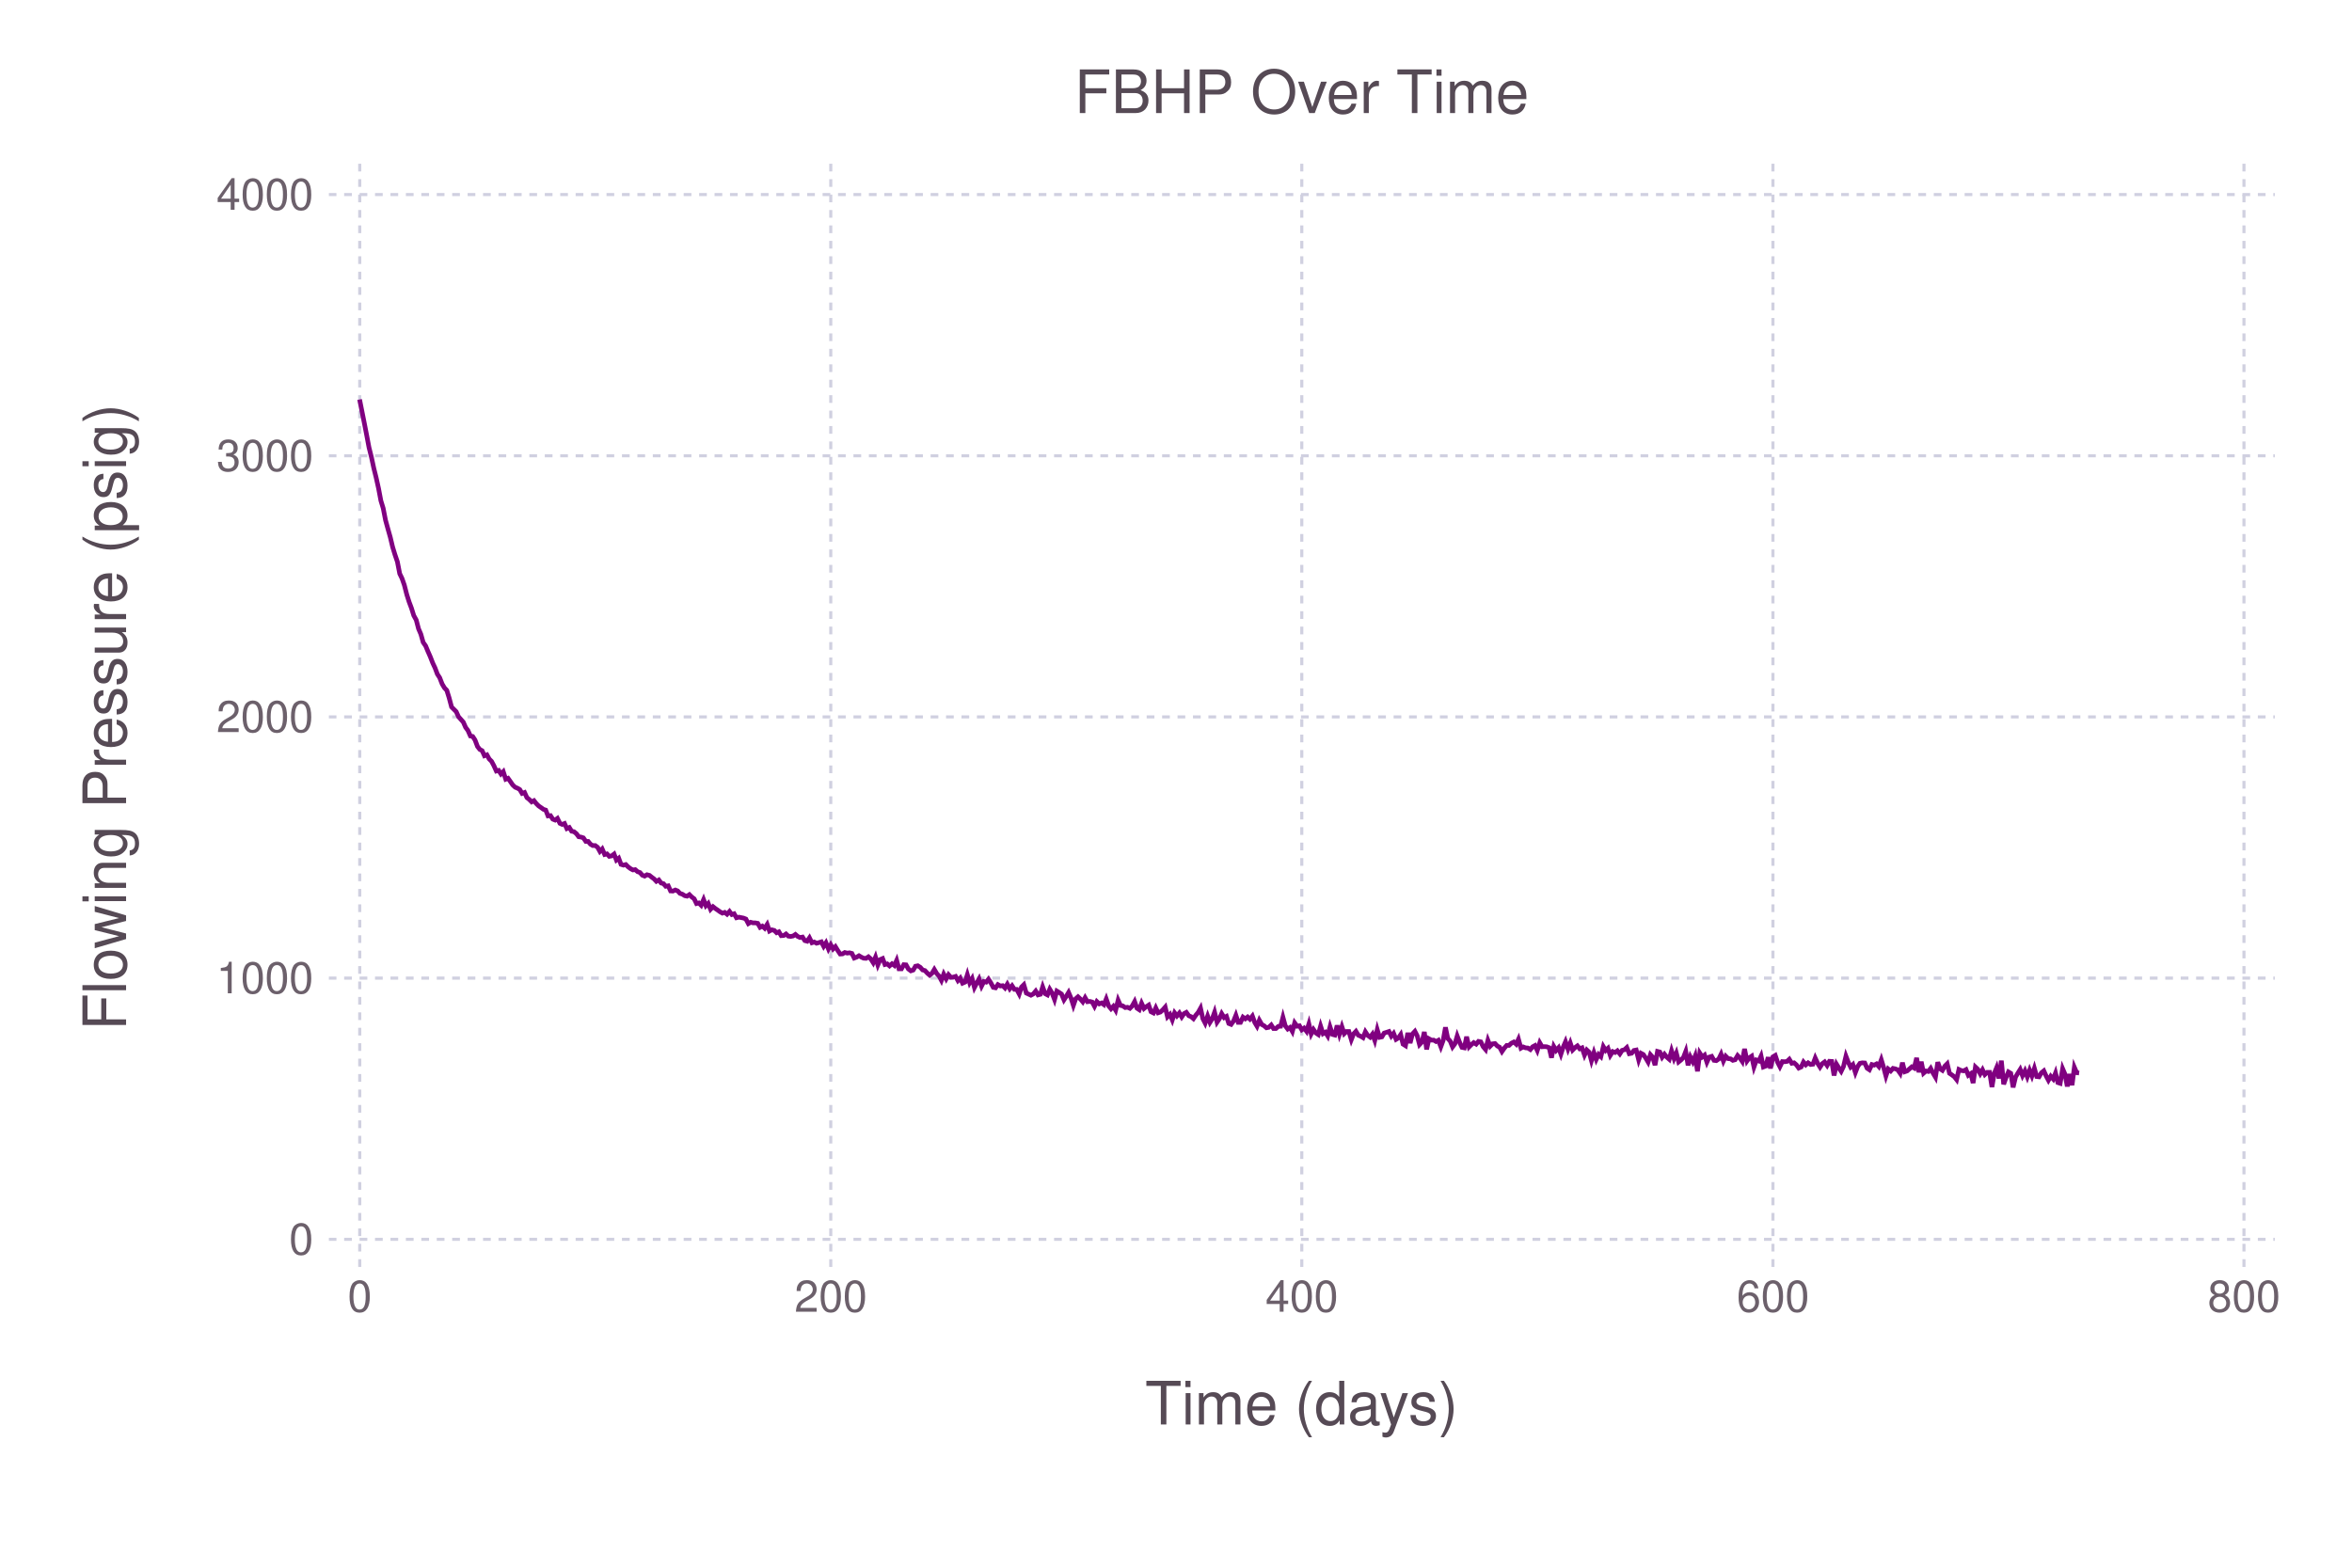
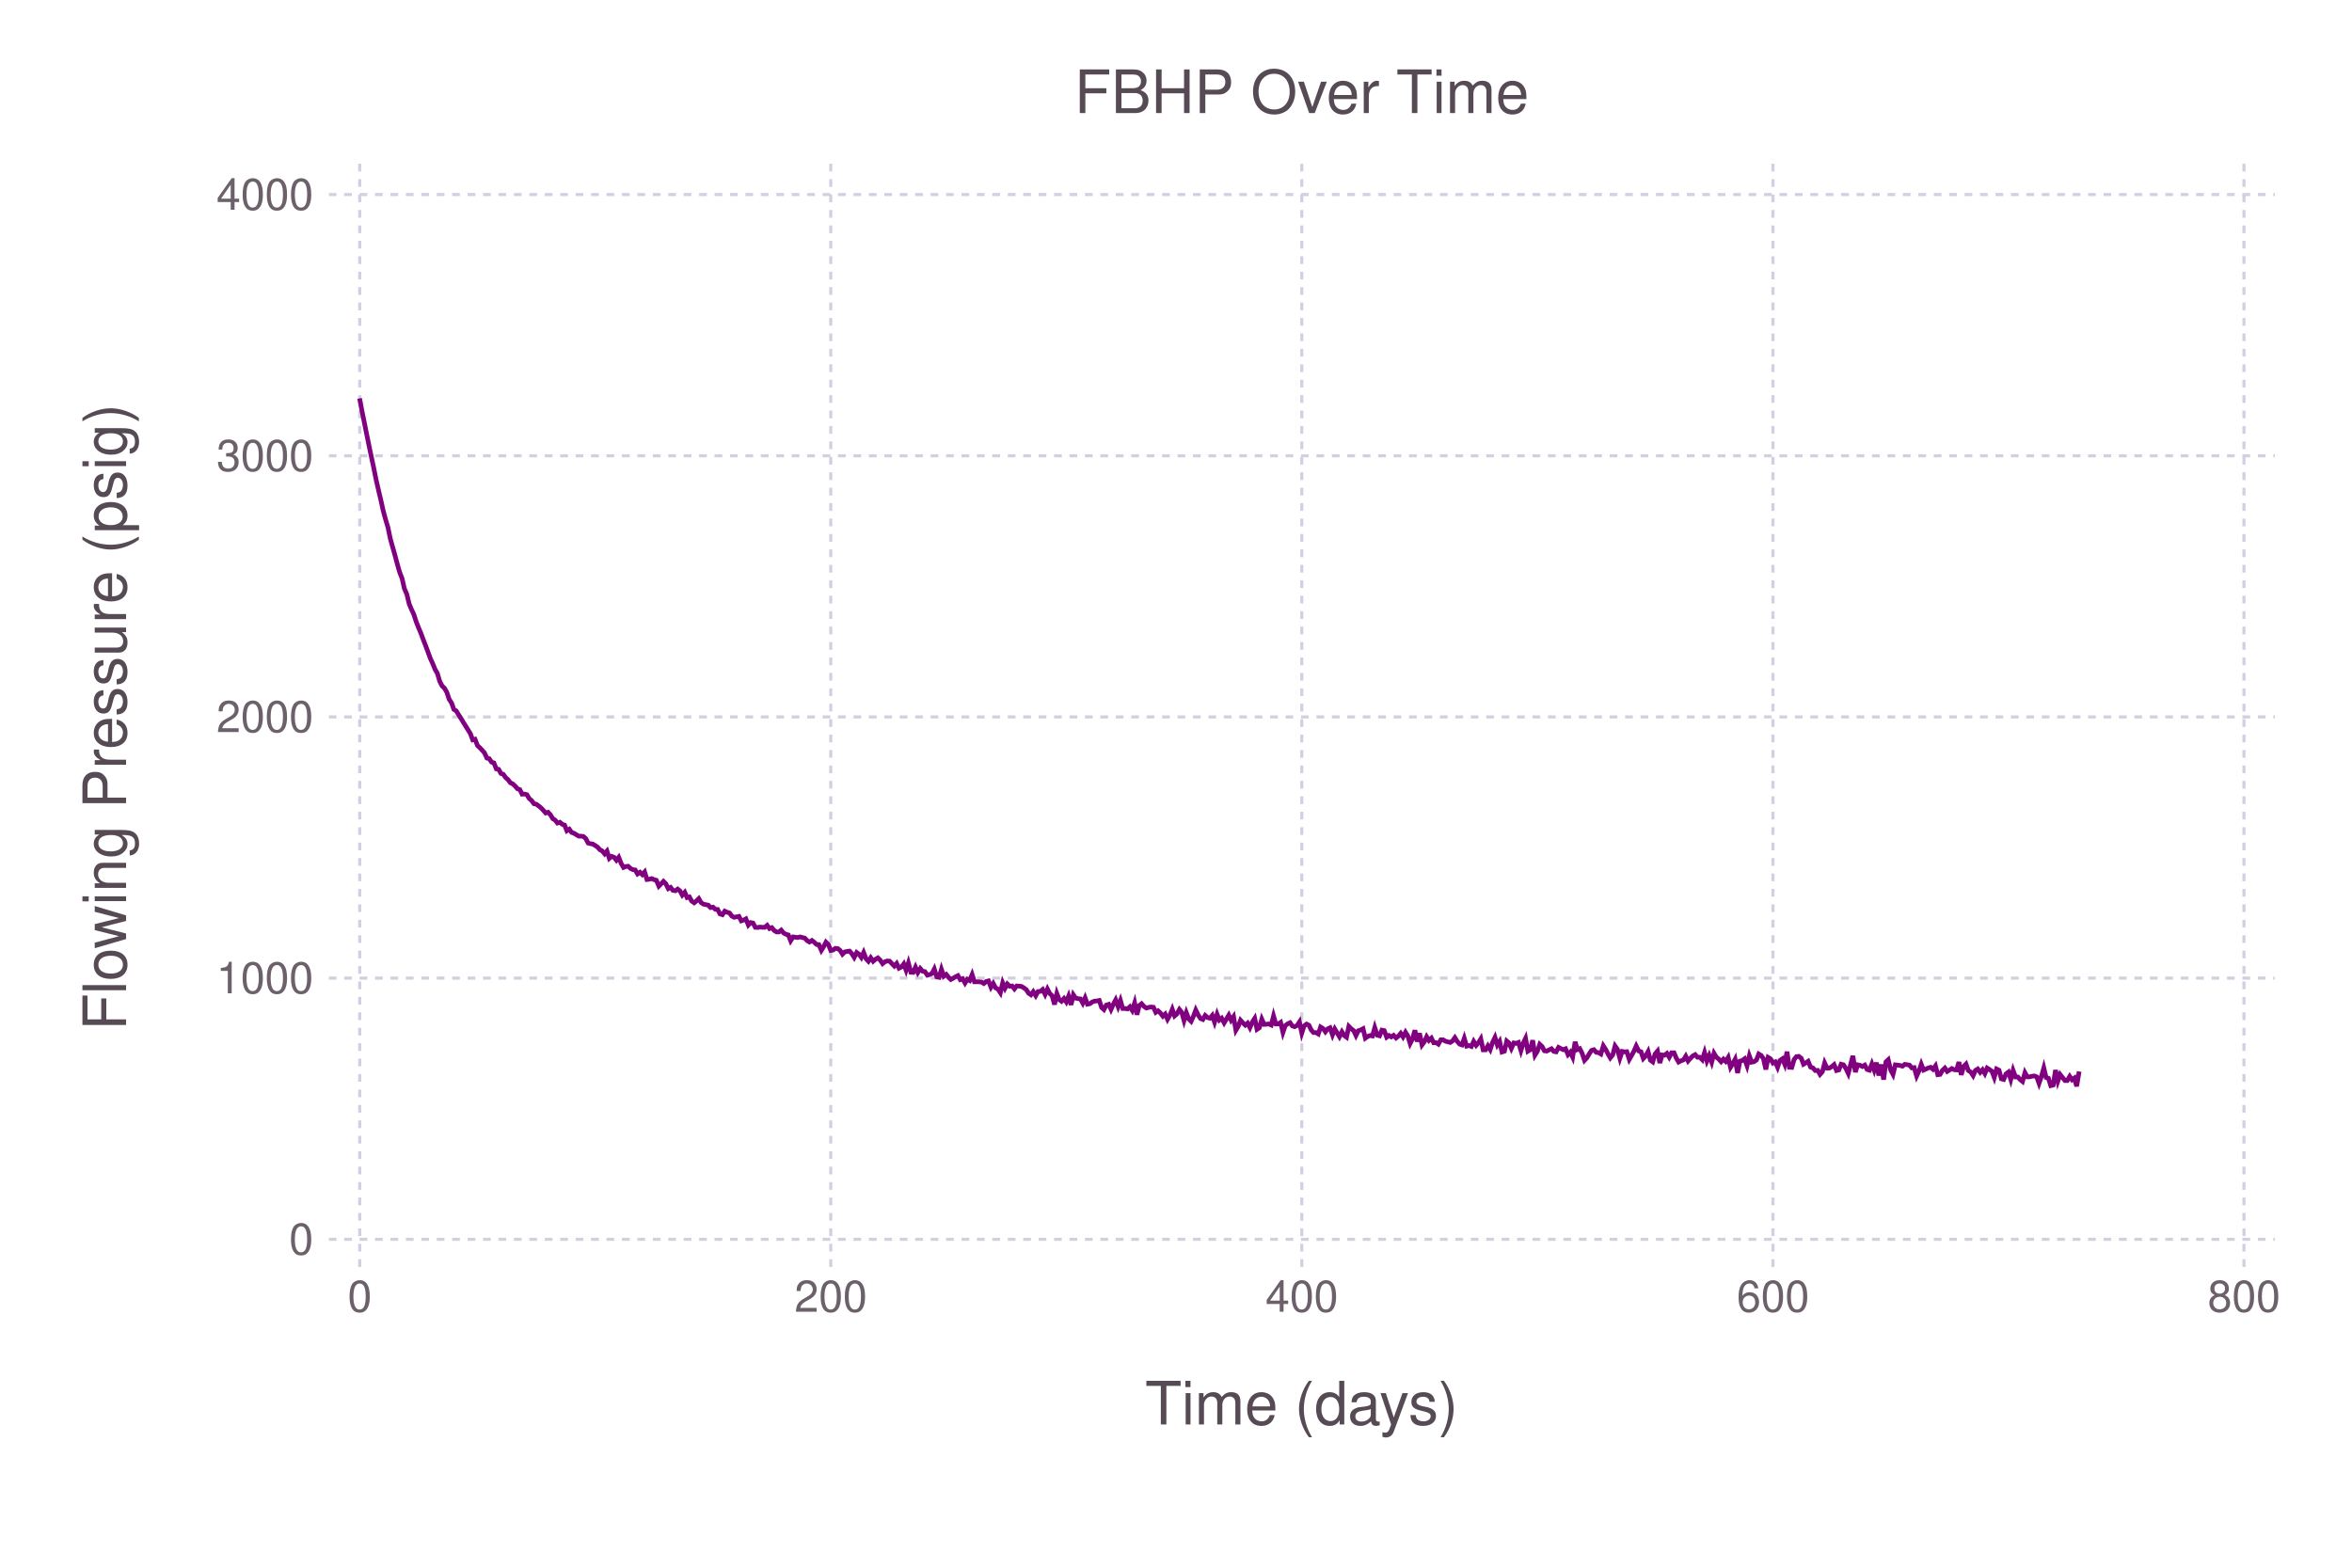
<svg xmlns="http://www.w3.org/2000/svg" version="1.2" width="152.4mm" height="101.6mm" viewBox="0 0 152.4 101.6" stroke="none" fill="#000000" stroke-width="0.3" font-size="3.88">
  <defs>
    <marker id="arrow" markerWidth="15" markerHeight="7" refX="5" refY="3.5" orient="auto" markerUnits="strokeWidth">
      <path d="M0,0 L15,3.5 L0,7 z" stroke="context-stroke" fill="context-stroke" />
    </marker>
  </defs>
-   <g class="plotroot xscalable yscalable" id="img-423f698f-1">
-     <g font-size="3.88" font-family="'PT Sans','Helvetica Neue','Helvetica',sans-serif" fill="#564A55" stroke="#000000" stroke-opacity="0.000" id="img-423f698f-2">
+   <g class="plotroot xscalable yscalable" id="img-2c6d5a36-1">
+     <g font-size="3.88" font-family="'PT Sans','Helvetica Neue','Helvetica',sans-serif" fill="#564A55" stroke="#000000" stroke-opacity="0.000" id="img-2c6d5a36-2">
      <g transform="translate(84.35,89.99)">
        <g class="primitive">
          <text text-anchor="middle" dy="0.6em">Time (days)</text>
        </g>
      </g>
    </g>
-     <g class="guide xlabels" font-size="2.82" font-family="'PT Sans Caption','Helvetica Neue','Helvetica',sans-serif" fill="#6C606B" id="img-423f698f-3">
+     <g class="guide xlabels" font-size="2.82" font-family="'PT Sans Caption','Helvetica Neue','Helvetica',sans-serif" fill="#6C606B" id="img-2c6d5a36-3">
      <g transform="translate(23.31,83.32)">
        <g class="primitive">
          <text text-anchor="middle" dy="0.6em">0</text>
        </g>
      </g>
      <g transform="translate(53.83,83.32)">
        <g class="primitive">
          <text text-anchor="middle" dy="0.6em">200</text>
        </g>
      </g>
      <g transform="translate(84.35,83.32)">
        <g class="primitive">
          <text text-anchor="middle" dy="0.6em">400</text>
        </g>
      </g>
      <g transform="translate(114.88,83.32)">
        <g class="primitive">
          <text text-anchor="middle" dy="0.6em">600</text>
        </g>
      </g>
      <g transform="translate(145.4,83.32)">
        <g class="primitive">
          <text text-anchor="middle" dy="0.6em">800</text>
        </g>
      </g>
    </g>
-     <g clip-path="url(#img-423f698f-4)">
-       <g id="img-423f698f-5">
-         <g pointer-events="visible" fill="#000000" fill-opacity="0.000" stroke="#000000" stroke-opacity="0.000" class="guide background" id="img-423f698f-6">
-           <g transform="translate(84.35,46.46)" id="img-423f698f-7">
+     <g clip-path="url(#img-2c6d5a36-4)">
+       <g id="img-2c6d5a36-5">
+         <g pointer-events="visible" fill="#000000" fill-opacity="0.000" stroke="#000000" stroke-opacity="0.000" class="guide background" id="img-2c6d5a36-6">
+           <g transform="translate(84.35,46.46)" id="img-2c6d5a36-7">
            <path d="M-63.05,-35.85 L 63.05 -35.85 63.05 35.85 -63.05 35.85 z" class="primitive" />
          </g>
        </g>
-         <g class="guide ygridlines xfixed" stroke-dasharray="0.5,0.5" stroke-width="0.2" stroke="#D0D0E0" id="img-423f698f-8">
-           <g transform="translate(84.35,80.32)" id="img-423f698f-9">
+         <g class="guide ygridlines xfixed" stroke-dasharray="0.5,0.5" stroke-width="0.2" stroke="#D0D0E0" id="img-2c6d5a36-8">
+           <g transform="translate(84.35,80.32)" id="img-2c6d5a36-9">
            <path fill="none" d="M-63.05,0 L 63.05 0" class="primitive" />
          </g>
-           <g transform="translate(84.35,63.39)" id="img-423f698f-10">
+           <g transform="translate(84.35,63.39)" id="img-2c6d5a36-10">
            <path fill="none" d="M-63.05,0 L 63.05 0" class="primitive" />
          </g>
-           <g transform="translate(84.35,46.46)" id="img-423f698f-11">
+           <g transform="translate(84.35,46.46)" id="img-2c6d5a36-11">
            <path fill="none" d="M-63.05,0 L 63.05 0" class="primitive" />
          </g>
-           <g transform="translate(84.35,29.54)" id="img-423f698f-12">
+           <g transform="translate(84.35,29.54)" id="img-2c6d5a36-12">
            <path fill="none" d="M-63.05,0 L 63.05 0" class="primitive" />
          </g>
-           <g transform="translate(84.35,12.61)" id="img-423f698f-13">
+           <g transform="translate(84.35,12.61)" id="img-2c6d5a36-13">
            <path fill="none" d="M-63.05,0 L 63.05 0" class="primitive" />
          </g>
        </g>
-         <g class="guide xgridlines yfixed" stroke-dasharray="0.5,0.5" stroke-width="0.2" stroke="#D0D0E0" id="img-423f698f-14">
-           <g transform="translate(23.31,46.46)" id="img-423f698f-15">
+         <g class="guide xgridlines yfixed" stroke-dasharray="0.5,0.5" stroke-width="0.2" stroke="#D0D0E0" id="img-2c6d5a36-14">
+           <g transform="translate(23.31,46.46)" id="img-2c6d5a36-15">
            <path fill="none" d="M0,-35.85 L 0 35.85" class="primitive" />
          </g>
-           <g transform="translate(53.83,46.46)" id="img-423f698f-16">
+           <g transform="translate(53.83,46.46)" id="img-2c6d5a36-16">
            <path fill="none" d="M0,-35.85 L 0 35.85" class="primitive" />
          </g>
-           <g transform="translate(84.35,46.46)" id="img-423f698f-17">
+           <g transform="translate(84.35,46.46)" id="img-2c6d5a36-17">
            <path fill="none" d="M0,-35.85 L 0 35.85" class="primitive" />
          </g>
-           <g transform="translate(114.88,46.46)" id="img-423f698f-18">
+           <g transform="translate(114.88,46.46)" id="img-2c6d5a36-18">
            <path fill="none" d="M0,-35.85 L 0 35.85" class="primitive" />
          </g>
-           <g transform="translate(145.4,46.46)" id="img-423f698f-19">
+           <g transform="translate(145.4,46.46)" id="img-2c6d5a36-19">
            <path fill="none" d="M0,-35.85 L 0 35.85" class="primitive" />
          </g>
        </g>
-         <g class="plotpanel" id="img-423f698f-20">
-           <g stroke-width="0.3" fill="#000000" fill-opacity="0.000" class="geometry" id="img-423f698f-21">
-             <g class="color_RGB{N0f8}(0.502,0.0,0.502)" stroke-dasharray="none" stroke="#800080" id="img-423f698f-22">
-               <g transform="translate(79.01,62.86)" id="img-423f698f-23">
-                 <path fill="none" d="M-55.71,-36.97 L -55.55 -36.17 -55.4 -35.42 -55.25 -34.65 -55.1 -33.86 -54.94 -33.22 -54.79 -32.52 -54.64 -31.92 -54.48 -31.2 -54.33 -30.41 -54.18 -29.92 -54.03 -29.15 -53.87 -28.57 -53.72 -28.04 -53.57 -27.41 -53.42 -26.92 -53.26 -26.45 -53.11 -25.68 -52.96 -25.37 -52.81 -24.94 -52.65 -24.32 -52.5 -23.85 -52.35 -23.45 -52.2 -22.97 -52.04 -22.68 -51.89 -22.11 -51.74 -21.76 -51.59 -21.23 -51.43 -21 -51.28 -20.64 -51.13 -20.3 -50.97 -19.89 -50.82 -19.57 -50.67 -19.17 -50.52 -18.94 -50.36 -18.53 -50.21 -18.28 -50.06 -18.12 -49.91 -17.64 -49.75 -17.04 -49.6 -16.89 -49.45 -16.74 -49.3 -16.41 -49.14 -16.23 -48.99 -16.06 -48.84 -15.72 -48.69 -15.52 -48.53 -15.16 -48.38 -15.13 -48.23 -14.9 -48.07 -14.48 -47.92 -14.29 -47.77 -14.21 -47.62 -13.88 -47.46 -13.94 -47.31 -13.67 -47.16 -13.52 -47.01 -13.24 -46.85 -12.89 -46.7 -12.93 -46.55 -12.7 -46.4 -12.85 -46.24 -12.36 -46.09 -12.42 -45.94 -12.21 -45.79 -11.99 -45.63 -11.84 -45.48 -11.78 -45.33 -11.69 -45.18 -11.44 -45.02 -11.5 -44.87 -11.17 -44.72 -11.05 -44.56 -10.89 -44.41 -10.97 -44.26 -10.78 -44.11 -10.63 -43.95 -10.52 -43.8 -10.41 -43.65 -10.36 -43.5 -9.98 -43.34 -10 -43.19 -9.77 -43.04 -9.71 -42.89 -9.82 -42.73 -9.5 -42.58 -9.43 -42.43 -9.49 -42.28 -9.16 -42.12 -9.23 -41.97 -8.99 -41.82 -8.96 -41.66 -8.83 -41.51 -8.63 -41.36 -8.61 -41.21 -8.56 -41.05 -8.33 -40.9 -8.33 -40.75 -8.15 -40.6 -8.06 -40.44 -8.06 -40.29 -7.95 -40.14 -7.68 -39.99 -7.84 -39.83 -7.48 -39.68 -7.52 -39.53 -7.36 -39.38 -7.39 -39.22 -7.51 -39.07 -7.12 -38.92 -7.24 -38.77 -6.84 -38.61 -6.79 -38.46 -6.83 -38.31 -6.68 -38.15 -6.56 -38 -6.48 -37.85 -6.5 -37.7 -6.37 -37.54 -6.31 -37.39 -6.14 -37.24 -6.08 -37.09 -6.17 -36.93 -6.13 -36.78 -6.01 -36.63 -5.9 -36.48 -5.74 -36.32 -5.83 -36.17 -5.63 -36.02 -5.59 -35.87 -5.42 -35.71 -5.45 -35.56 -5.12 -35.41 -5.11 -35.25 -5.18 -35.1 -5.12 -34.95 -4.96 -34.8 -4.91 -34.64 -4.81 -34.49 -4.78 -34.34 -4.88 -34.19 -4.73 -34.03 -4.61 -33.88 -4.3 -33.73 -4.34 -33.58 -4.19 -33.42 -4.56 -33.27 -4.16 -33.12 -4.31 -32.97 -3.93 -32.81 -4.1 -32.66 -3.98 -32.51 -3.88 -32.36 -3.77 -32.2 -3.68 -32.05 -3.73 -31.9 -3.61 -31.74 -3.79 -31.59 -3.59 -31.44 -3.64 -31.29 -3.38 -31.13 -3.42 -30.98 -3.39 -30.83 -3.36 -30.68 -3.3 -30.52 -3 -30.37 -3.09 -30.22 -3.05 -30.07 -3.05 -29.91 -3.02 -29.76 -2.76 -29.61 -2.84 -29.46 -2.7 -29.3 -2.95 -29.15 -2.52 -29 -2.6 -28.84 -2.56 -28.69 -2.41 -28.54 -2.47 -28.39 -2.22 -28.23 -2.23 -28.08 -2.33 -27.93 -2.19 -27.78 -2.17 -27.62 -2.2 -27.47 -2.3 -27.32 -2.17 -27.17 -2.1 -27.01 -2.13 -26.86 -1.9 -26.71 -1.86 -26.56 -2.08 -26.4 -1.76 -26.25 -1.81 -26.1 -1.73 -25.95 -1.77 -25.79 -1.82 -25.64 -1.53 -25.49 -1.76 -25.33 -1.36 -25.18 -1.63 -25.03 -1.36 -24.88 -1.51 -24.72 -1.25 -24.57 -1.03 -24.42 -1.04 -24.27 -1.13 -24.11 -1.09 -23.96 -1.11 -23.81 -1.07 -23.66 -0.77 -23.5 -0.83 -23.35 -0.92 -23.2 -0.83 -23.05 -0.76 -22.89 -0.75 -22.74 -0.85 -22.59 -0.72 -22.43 -0.47 -22.28 -0.83 -22.13 -0.32 -21.98 -0.67 -21.82 -0.74 -21.67 -0.35 -21.52 -0.39 -21.37 -0.26 -21.21 -0.4 -21.06 -0.29 -20.91 -0.62 -20.76 -0.07 -20.6 -0.07 -20.45 -0.34 -20.3 -0.33 -20.15 -0.06 -19.99 0.06 -19.84 0.01 -19.69 -0.24 -19.54 -0.27 -19.38 -0.17 -19.23 -0 -19.08 0.04 -18.92 0.21 -18.77 0.34 -18.62 0.22 -18.47 -0.03 -18.31 0.24 -18.16 0.4 -18.01 0.68 -17.86 0.27 -17.7 0.58 -17.55 0.31 -17.4 0.48 -17.25 0.47 -17.09 0.42 -16.94 0.69 -16.79 0.53 -16.64 0.86 -16.48 0.79 -16.33 0.31 -16.18 0.83 -16.02 0.56 -15.87 1.14 -15.72 0.85 -15.57 0.58 -15.41 1.05 -15.26 0.75 -15.11 0.79 -14.96 0.6 -14.8 0.85 -14.65 1.13 -14.5 1.16 -14.35 0.95 -14.19 1.04 -14.04 1.02 -13.89 1.17 -13.74 0.92 -13.58 1.22 -13.43 1.03 -13.28 1.26 -13.13 1.26 -12.97 1.56 -12.82 1.11 -12.67 0.96 -12.51 1.5 -12.36 1.57 -12.21 1.64 -12.06 1.56 -11.9 1.37 -11.75 1.62 -11.6 1.58 -11.45 1.1 -11.29 1.54 -11.14 1.62 -10.99 1.25 -10.84 1.5 -10.68 1.92 -10.53 1.37 -10.38 1.46 -10.23 1.56 -10.07 1.94 -9.92 1.71 -9.77 1.46 -9.61 1.83 -9.46 2.3 -9.31 1.87 -9.16 1.74 -9 1.89 -8.85 2.07 -8.7 1.8 -8.55 2.06 -8.39 2.04 -8.24 2.08 -8.09 2.36 -7.94 2.05 -7.78 2.2 -7.63 2.14 -7.48 2.25 -7.33 1.88 -7.17 2.34 -7.02 2.52 -6.87 2.36 -6.72 2.61 -6.56 1.96 -6.41 2.3 -6.26 2.33 -6.1 2.44 -5.95 2.42 -5.8 2.49 -5.65 2.34 -5.49 2.05 -5.34 2.48 -5.19 2.58 -5.04 2.16 -4.88 2.5 -4.73 2.38 -4.58 2.28 -4.43 2.71 -4.27 2.79 -4.12 2.46 -3.97 2.78 -3.82 2.73 -3.66 2.58 -3.51 2.41 -3.36 3.04 -3.2 2.88 -3.05 3.24 -2.9 2.78 -2.75 2.98 -2.59 2.79 -2.44 3.05 -2.29 2.83 -2.14 2.75 -1.98 2.97 -1.83 3.03 -1.68 3.16 -1.53 2.94 -1.37 2.75 -1.22 2.48 -1.07 3.16 -0.92 3.45 -0.76 2.99 -0.61 3.4 -0.46 3.16 -0.31 2.74 -0.15 3.39 0 3.17 0.15 2.83 0.31 3.09 0.46 3.01 0.61 3.47 0.76 3.53 0.92 3.31 1.07 2.94 1.22 3.4 1.37 3.4 1.53 3.06 1.68 3.17 1.83 3.05 1.98 3.19 2.14 2.99 2.29 3.4 2.44 3.65 2.59 3.26 2.75 3.54 2.9 3.62 3.05 3.75 3.2 3.72 3.36 3.57 3.51 3.8 3.66 3.8 3.82 3.66 3.97 3.65 4.12 3.07 4.27 3.62 4.43 3.83 4.58 3.73 4.73 3.99 4.88 3.43 5.04 3.65 5.19 3.62 5.34 3.88 5.49 3.77 5.65 3.98 5.8 3.5 5.95 4.15 6.1 3.86 6.26 4.09 6.41 4.19 6.56 3.64 6.72 4.13 6.87 4.04 7.02 4.28 7.17 3.69 7.33 4.18 7.48 4.22 7.63 3.6 7.78 4.17 7.94 3.68 8.09 4.13 8.24 3.99 8.39 3.99 8.55 4.52 8.7 4.14 8.85 3.98 9 4.23 9.16 4.3 9.31 4.39 9.46 4.01 9.61 4.24 9.77 4.36 9.92 4.16 10.07 4.57 10.23 3.87 10.38 4.37 10.53 4.34 10.68 4.09 10.84 4.04 10.99 3.99 11.14 4.29 11.29 4.11 11.45 4.5 11.6 4.41 11.75 4.19 11.9 4.81 12.06 4.91 12.21 4.08 12.36 4.74 12.51 4.15 12.67 3.98 12.82 4.27 12.97 4.84 13.13 4.67 13.28 4.02 13.43 5.15 13.58 4.46 13.74 4.55 13.89 4.55 14.04 4.64 14.19 4.56 14.35 4.98 14.5 4.57 14.65 3.72 14.8 4.44 14.96 4.62 15.11 4.99 15.26 4.79 15.41 4.28 15.57 4.7 15.72 5.02 15.87 5.05 16.02 4.33 16.18 4.99 16.33 4.84 16.48 4.71 16.64 4.81 16.79 4.63 16.94 4.66 17.09 4.97 17.25 5.16 17.4 4.56 17.55 4.94 17.7 4.79 17.86 4.77 18.01 4.93 18.16 5.01 18.31 5.29 18.47 5.06 18.62 4.89 18.77 4.89 18.92 4.75 19.08 4.67 19.23 4.81 19.38 4.49 19.54 5.07 19.69 4.99 19.84 5.05 19.99 5.06 20.15 5.16 20.3 4.98 20.45 4.9 20.6 5.22 20.76 4.72 20.91 4.98 21.06 4.97 21.21 4.98 21.37 5.04 21.52 5.69 21.67 4.96 21.82 5.22 21.98 5.04 22.13 5.46 22.28 5 22.43 4.65 22.59 5.13 22.74 4.74 22.89 5.19 23.05 5.03 23.2 4.92 23.35 5.11 23.5 5.05 23.66 5.52 23.81 5.19 23.96 5.33 24.11 5.88 24.27 5.36 24.42 5.8 24.57 5.48 24.72 5.62 24.88 4.97 25.03 5.22 25.18 5.08 25.33 5.54 25.49 5.29 25.64 5.35 25.79 5.24 25.95 5.44 26.1 5.21 26.25 5.17 26.4 5.03 26.56 5.43 26.71 5.4 26.86 5.22 27.01 5.19 27.17 5.83 27.32 5.4 27.47 5.48 27.62 5.7 27.78 5.97 27.93 5.49 28.08 5.66 28.23 6.17 28.39 5.28 28.54 5.32 28.69 5.66 28.84 5.46 29 5.66 29.15 5.79 29.3 5.24 29.46 5.74 29.61 5.39 29.76 5.96 29.91 5.84 30.07 5.67 30.22 5.28 30.37 6.18 30.52 5.64 30.68 5.95 30.83 5.58 30.98 6.57 31.13 5.39 31.29 5.64 31.44 5.52 31.59 5.98 31.74 5.65 31.9 5.6 32.05 5.86 32.2 5.88 32.36 5.77 32.51 5.46 32.66 5.91 32.81 5.59 32.97 5.75 33.12 5.76 33.27 5.86 33.42 5.82 33.58 5.55 33.73 5.71 33.88 5.93 34.03 5.12 34.19 5.9 34.34 5.69 34.49 5.59 34.64 6.29 34.8 5.84 34.95 5.9 35.1 5.58 35.25 6.29 35.41 6.23 35.56 5.66 35.71 6.38 35.87 5.63 36.02 5.54 36.17 5.98 36.32 6.27 36.48 5.94 36.63 5.95 36.78 5.93 36.93 5.79 37.09 6.05 37.24 6.02 37.39 6.15 37.54 6.36 37.7 6.29 37.85 5.97 38 6.15 38.15 6.02 38.31 6.13 38.46 6.11 38.61 5.71 38.77 6.06 38.92 6.3 39.07 6.07 39.22 5.96 39.38 6.19 39.53 5.92 39.68 5.93 39.83 6.84 39.99 6.11 40.14 6.35 40.29 6.57 40.44 6.26 40.6 5.59 40.75 5.98 40.9 6.29 41.05 6.14 41.21 6.65 41.36 6.26 41.51 6.05 41.66 6.02 41.82 6.03 41.97 6.37 42.12 6.47 42.28 6.13 42.43 6.17 42.58 6.09 42.73 6.26 42.89 5.82 43.04 6.31 43.19 6.88 43.34 6.42 43.5 6.55 43.65 6.38 43.8 6.41 43.95 6.47 44.11 6.7 44.26 6.01 44.41 6.6 44.56 6.55 44.72 6.41 44.87 6.28 45.02 6.36 45.18 5.7 45.33 6.63 45.48 5.95 45.63 6.69 45.79 6.55 45.94 6.58 46.09 6.38 46.24 6.68 46.4 6.95 46.55 5.98 46.7 6.41 46.85 6.51 47.01 6.23 47.16 6.08 47.31 6.7 47.46 6.8 47.62 6.92 47.77 7.11 47.92 6.45 48.07 6.52 48.23 6.54 48.38 6.46 48.53 6.83 48.69 6.72 48.84 7.33 48.99 6.29 49.14 6.43 49.3 6.73 49.45 6.47 49.6 6.78 49.75 6.64 49.91 6.64 50.06 7.59 50.21 6.7 50.36 6.34 50.52 7.03 50.67 5.88 50.82 7.41 50.97 6.98 51.13 6.61 51.28 6.7 51.43 7.61 51.59 6.94 51.74 6.69 51.89 6.45 52.04 6.85 52.2 6.54 52.35 6.93 52.5 6.5 52.65 6.87 52.81 6.38 52.96 6.91 53.11 6.93 53.26 6.67 53.42 6.54 53.57 6.87 53.72 7.15 53.87 6.89 54.03 7.07 54.18 6.68 54.33 7.3 54.48 7.35 54.64 6.4 54.79 6.75 54.94 7.55 55.1 6.75 55.25 7.47 55.4 6.31 55.55 6.66 55.71 6.68" class="primitive" />
+         <g class="plotpanel" id="img-2c6d5a36-20">
+           <g stroke-width="0.3" fill="#000000" fill-opacity="0.000" class="geometry" id="img-2c6d5a36-21">
+             <g class="color_RGB{N0f8}(0.502,0.0,0.502)" stroke-dasharray="none" stroke="#800080" id="img-2c6d5a36-22">
+               <g transform="translate(79.01,62.87)" id="img-2c6d5a36-23">
+                 <path fill="none" d="M-55.71,-37.05 L -55.55 -36.21 -55.4 -35.47 -55.25 -34.72 -55.1 -33.99 -54.94 -33.23 -54.79 -32.53 -54.64 -31.78 -54.48 -31.08 -54.33 -30.45 -54.18 -29.77 -54.03 -29.22 -53.87 -28.68 -53.72 -27.96 -53.57 -27.42 -53.42 -26.89 -53.26 -26.29 -53.11 -25.77 -52.96 -25.39 -52.81 -24.73 -52.65 -24.36 -52.5 -23.74 -52.35 -23.38 -52.2 -23.06 -52.04 -22.57 -51.89 -22.19 -51.74 -21.84 -51.59 -21.43 -51.43 -21.02 -51.28 -20.62 -51.13 -20.21 -50.97 -19.86 -50.82 -19.49 -50.67 -19.23 -50.52 -18.72 -50.36 -18.41 -50.21 -18.27 -50.06 -18.01 -49.91 -17.56 -49.75 -17.31 -49.6 -16.89 -49.45 -16.8 -49.3 -16.56 -49.14 -16.31 -48.99 -16.06 -48.84 -15.82 -48.69 -15.58 -48.53 -15.32 -48.38 -14.92 -48.23 -14.96 -48.07 -14.55 -47.92 -14.41 -47.77 -14.25 -47.62 -14.08 -47.46 -13.74 -47.31 -13.7 -47.16 -13.48 -47.01 -13.43 -46.85 -13.04 -46.7 -13.01 -46.55 -12.74 -46.4 -12.69 -46.24 -12.47 -46.09 -12.34 -45.94 -12.14 -45.79 -12.07 -45.63 -11.92 -45.48 -11.75 -45.33 -11.7 -45.18 -11.4 -45.02 -11.41 -44.87 -11.37 -44.72 -11.12 -44.56 -10.98 -44.41 -10.78 -44.26 -10.75 -44.11 -10.64 -43.95 -10.51 -43.8 -10.35 -43.65 -10.18 -43.5 -10.23 -43.34 -10.06 -43.19 -9.81 -43.04 -9.72 -42.89 -9.53 -42.73 -9.58 -42.58 -9.45 -42.43 -9.4 -42.28 -9.03 -42.12 -9.13 -41.97 -8.92 -41.82 -8.87 -41.66 -8.77 -41.51 -8.68 -41.36 -8.68 -41.21 -8.66 -41.05 -8.52 -40.9 -8.23 -40.75 -8.19 -40.6 -8.17 -40.44 -8.07 -40.29 -7.97 -40.14 -7.8 -39.99 -7.72 -39.83 -7.53 -39.68 -7.71 -39.53 -7.24 -39.38 -7.37 -39.22 -7.31 -39.07 -7.12 -38.92 -7.31 -38.77 -6.93 -38.61 -6.65 -38.46 -6.71 -38.31 -6.73 -38.15 -6.58 -38 -6.51 -37.85 -6.49 -37.7 -6.23 -37.54 -6.34 -37.39 -6.19 -37.24 -6.36 -37.09 -5.87 -36.93 -5.89 -36.78 -5.93 -36.63 -5.86 -36.48 -5.82 -36.32 -5.44 -36.17 -5.59 -36.02 -5.75 -35.87 -5.6 -35.71 -5.28 -35.56 -5.36 -35.41 -5.17 -35.25 -5.14 -35.1 -5.25 -34.95 -5.13 -34.8 -4.86 -34.64 -5.04 -34.49 -4.7 -34.34 -4.74 -34.19 -4.47 -34.03 -4.36 -33.88 -4.48 -33.73 -4.63 -33.58 -4.37 -33.42 -4.27 -33.27 -4.24 -33.12 -4.21 -32.97 -4.05 -32.81 -4.08 -32.66 -3.94 -32.51 -3.93 -32.36 -3.64 -32.2 -3.59 -32.05 -3.82 -31.9 -3.75 -31.74 -3.7 -31.59 -3.5 -31.44 -3.42 -31.29 -3.45 -31.13 -3.48 -30.98 -3.19 -30.83 -3.24 -30.68 -3.32 -30.52 -2.92 -30.37 -3.08 -30.22 -3.05 -30.07 -2.77 -29.91 -2.76 -29.76 -2.79 -29.61 -2.77 -29.46 -2.77 -29.3 -2.9 -29.15 -2.69 -29 -2.75 -28.84 -2.56 -28.69 -2.47 -28.54 -2.47 -28.39 -2.59 -28.23 -2.4 -28.08 -2.32 -27.93 -2.28 -27.78 -1.9 -27.62 -2.15 -27.47 -2.13 -27.32 -2.11 -27.17 -2.15 -27.01 -2.11 -26.86 -2.07 -26.71 -1.91 -26.56 -1.82 -26.4 -1.92 -26.25 -1.8 -26.1 -1.66 -25.95 -1.65 -25.79 -1.28 -25.64 -1.52 -25.49 -1.81 -25.33 -1.65 -25.18 -1.27 -25.03 -1.3 -24.88 -1.41 -24.72 -1.39 -24.57 -1.27 -24.42 -1.03 -24.27 -1.18 -24.11 -1.21 -23.96 -1.23 -23.81 -1.06 -23.66 -0.82 -23.5 -1.14 -23.35 -1.03 -23.2 -0.82 -23.05 -1.14 -22.89 -0.73 -22.74 -0.57 -22.59 -0.8 -22.43 -0.57 -22.28 -0.7 -22.13 -0.79 -21.98 -0.65 -21.82 -0.42 -21.67 -0.54 -21.52 -0.59 -21.37 -0.58 -21.21 -0.41 -21.06 -0.26 -20.91 -0.43 -20.76 -0.12 -20.6 -0.2 -20.45 -0.4 -20.3 0.01 -20.15 -0.46 -19.99 0.14 -19.84 0.15 -19.69 -0.19 -19.54 0.16 -19.38 -0.1 -19.23 0.07 -19.08 0.1 -18.92 0.33 -18.77 0.29 -18.62 0.22 -18.47 -0.07 -18.31 0.44 -18.16 0.47 -18.01 -0.05 -17.86 0.4 -17.7 0.28 -17.55 0.46 -17.4 0.61 -17.25 0.53 -17.09 0.43 -16.94 0.36 -16.79 0.62 -16.64 0.56 -16.48 0.84 -16.33 0.6 -16.18 0.68 -16.02 0.29 -15.87 0.76 -15.72 0.76 -15.57 0.76 -15.41 0.78 -15.26 0.87 -15.11 0.74 -14.96 0.7 -14.8 1.11 -14.65 0.87 -14.5 1.15 -14.35 1.23 -14.19 1.47 -14.04 0.83 -13.89 1.18 -13.74 0.9 -13.58 1.05 -13.43 1.03 -13.28 1.22 -13.13 1.03 -12.97 1.04 -12.82 1.06 -12.67 1.15 -12.51 1.27 -12.36 1.5 -12.21 1.6 -12.06 1.4 -11.9 1.66 -11.75 1.39 -11.6 1.38 -11.45 1.26 -11.29 1.58 -11.14 1.23 -10.99 1.52 -10.84 1.66 -10.68 2.23 -10.53 1.52 -10.38 1.91 -10.23 2.02 -10.07 1.84 -9.92 2.06 -9.77 1.69 -9.61 2.25 -9.46 1.6 -9.31 1.82 -9.16 1.85 -9 1.87 -8.85 2.14 -8.7 1.8 -8.55 2.21 -8.39 2.18 -8.24 2.07 -8.09 2.01 -7.94 2 -7.78 1.97 -7.63 2.43 -7.48 2.56 -7.33 2.27 -7.17 2.22 -7.02 2.55 -6.87 2.21 -6.72 1.93 -6.56 2.37 -6.41 1.97 -6.26 2.49 -6.1 2.49 -5.95 2.52 -5.8 2.38 -5.65 2.61 -5.49 2.12 -5.34 2.89 -5.19 2.3 -5.04 2.18 -4.88 2.36 -4.73 2.46 -4.58 2.42 -4.43 2.39 -4.27 2.41 -4.12 2.74 -3.97 2.64 -3.82 2.78 -3.66 2.99 -3.51 2.85 -3.36 3.19 -3.2 2.91 -3.05 2.54 -2.9 2.97 -2.75 2.84 -2.59 2.55 -2.44 2.74 -2.29 3.27 -2.14 2.76 -1.98 3.17 -1.83 3.32 -1.68 2.99 -1.53 2.59 -1.37 2.92 -1.22 3.14 -1.07 3.2 -0.92 2.94 -0.76 3.08 -0.61 3.12 -0.46 2.94 -0.31 3.38 -0.15 2.86 0 3.24 0.15 3.12 0.31 3.42 0.46 3.17 0.61 2.92 0.76 3.25 0.92 3.02 1.07 3.9 1.22 3.65 1.37 3.25 1.53 3.43 1.68 3.57 1.83 3.44 1.98 3.73 2.14 3.36 2.29 3.13 2.44 3.84 2.59 3.74 2.75 3.18 2.9 3.52 3.05 3.51 3.2 3.49 3.36 3.56 3.51 2.97 3.66 3.49 3.82 3.49 3.97 3.39 4.12 4.04 4.27 3.6 4.43 3.48 4.58 3.41 4.73 3.62 4.88 3.67 5.04 3.59 5.19 3.36 5.34 4.08 5.49 3.62 5.65 3.5 5.8 3.57 5.95 3.88 6.1 4.05 6.26 4.05 6.41 4.14 6.56 3.69 6.72 3.79 6.87 4 7.02 3.81 7.17 3.74 7.33 4.2 7.48 3.82 7.63 4.07 7.78 4.32 7.94 4 8.09 4.24 8.24 4.35 8.39 3.65 8.55 3.81 8.7 3.92 8.85 4.24 9 3.93 9.16 3.88 9.31 3.8 9.46 4.41 9.61 4.3 9.77 4.24 9.92 4.27 10.07 3.73 10.23 4.22 10.38 4.26 10.53 3.89 10.68 3.92 10.84 4.35 10.99 4.24 11.14 4.33 11.29 4.23 11.45 4.4 11.6 4.28 11.75 4.1 11.9 4.33 12.06 4.03 12.21 4.27 12.36 4.76 12.51 4.47 12.67 3.9 12.82 4.63 12.97 4.1 13.13 4.85 13.28 4.65 13.43 4.32 13.58 4.56 13.74 4.41 13.89 4.71 14.04 4.7 14.19 4.8 14.35 4.52 14.5 4.52 14.65 4.61 14.8 4.65 14.96 4.69 15.11 4.59 15.26 4.38 15.41 4.62 15.57 4.8 15.72 4.85 15.87 4.42 16.02 4.93 16.18 4.89 16.33 4.95 16.48 4.62 16.64 4.88 16.79 4.71 16.94 4.46 17.09 5.17 17.25 5.17 17.4 4.91 17.55 5.15 17.7 4.69 17.86 4.36 18.01 4.85 18.16 4.62 18.31 5.31 18.47 5.26 18.62 4.6 18.77 4.73 18.92 5.08 19.08 4.72 19.23 4.75 19.38 4.69 19.54 5.22 19.69 4.73 19.84 4.42 19.99 5.26 20.15 5.16 20.3 4.55 20.45 5.51 20.6 5.27 20.76 4.81 20.91 4.95 21.06 5.23 21.21 5.25 21.37 5.17 21.52 5.1 21.67 5.27 21.82 5.3 21.98 5.01 22.13 5.09 22.28 5.16 22.43 5.1 22.59 5.48 22.74 5.32 22.89 5.64 23.05 4.65 23.2 5.15 23.35 5.09 23.5 5.38 23.66 5.85 23.81 5.69 23.96 5.44 24.11 5.21 24.27 5.16 24.42 5.33 24.57 5.35 24.72 5.44 24.88 4.91 25.03 5.14 25.18 5.43 25.33 5.69 25.49 5.49 25.64 4.92 25.79 5.13 25.95 5.72 26.1 5.27 26.25 5.3 26.4 5.29 26.56 5.79 26.71 5.53 26.86 5.26 27.01 4.92 27.17 5.24 27.32 5.29 27.47 5.73 27.62 5.57 27.78 5.28 27.93 5.84 28.08 5.95 28.23 5.44 28.39 5.25 28.54 6.02 28.69 5.5 28.84 5.52 29 5.4 29.15 5.65 29.3 5.36 29.46 5.36 29.61 5.71 29.76 5.96 29.91 5.88 30.07 5.82 30.22 5.58 30.37 5.89 30.52 5.72 30.68 5.56 30.83 5.48 30.98 5.65 31.13 5.65 31.29 5.81 31.44 5.34 31.59 5.89 31.74 5.54 31.9 5.97 32.05 5.39 32.2 5.64 32.36 5.77 32.51 5.94 32.66 5.77 32.81 5.92 32.97 5.66 33.12 6.3 33.27 6.06 33.42 5.78 33.58 6.67 33.73 5.9 33.88 5.86 34.03 5.75 34.19 6.2 34.34 5.56 34.49 5.97 34.64 5.94 34.8 5.83 34.95 5.44 35.1 5.53 35.25 5.73 35.41 6.44 35.56 5.66 35.71 5.75 35.87 6.02 36.02 5.95 36.17 6.3 36.32 5.86 36.48 5.75 36.63 6.1 36.78 5.29 36.93 6.3 37.09 6.31 37.24 5.8 37.39 5.61 37.54 5.59 37.7 5.71 37.85 6.1 38 6.01 38.15 5.91 38.31 6.29 38.46 6.34 38.61 6.51 38.77 6.5 38.92 6.76 39.07 6.59 39.22 6.02 39.38 6.36 39.53 6.35 39.68 6.26 39.83 6.13 39.99 6.51 40.14 6.47 40.29 6.1 40.44 6.14 40.6 6.38 40.75 6.7 40.9 6.13 41.05 5.56 41.21 6.61 41.36 6.14 41.51 6.17 41.66 6.25 41.82 6.16 41.97 6.44 42.12 6.49 42.28 6.08 42.43 6.49 42.58 6 42.73 6.83 42.89 6.12 43.04 7.1 43.19 5.95 43.34 5.81 43.5 6.48 43.65 6.76 43.8 6.14 43.95 6.16 44.11 6.18 44.26 6.23 44.41 6.11 44.56 6.13 44.72 6.16 44.87 6.34 45.02 6.32 45.18 6.87 45.33 6.54 45.48 6.1 45.63 6.48 45.79 6.41 45.94 6.34 46.09 6.3 46.24 6.43 46.4 6.21 46.55 6.78 46.7 6.76 46.85 6.5 47.01 6.35 47.16 6.57 47.31 6.48 47.46 6.38 47.62 6.46 47.77 6.47 47.92 5.96 48.07 6.79 48.23 6.24 48.38 6.09 48.53 6.51 48.69 6.61 48.84 6.84 48.99 6.5 49.14 6.41 49.3 6.63 49.45 6.46 49.6 6.71 49.75 6.35 49.91 6.45 50.06 6.56 50.21 6.96 50.36 6.41 50.52 6.49 50.67 7.05 50.82 7.09 50.97 6.73 51.13 6.61 51.28 7.09 51.43 6.5 51.59 6.93 51.74 6.93 51.89 7.1 52.04 7.22 52.2 6.65 52.35 6.92 52.5 6.92 52.65 6.88 52.81 6.86 52.96 6.92 53.11 7.34 53.26 6.91 53.42 6.34 53.57 6.96 53.72 7.01 53.87 7.49 54.03 7.45 54.18 6.48 54.33 7.2 54.48 6.77 54.64 6.97 54.79 7.16 54.94 7.16 55.1 6.89 55.25 7.11 55.4 7 55.55 7.53 55.71 6.57" class="primitive" />
              </g>
            </g>
          </g>
        </g>
      </g>
    </g>
-     <g class="guide ylabels" font-size="2.82" font-family="'PT Sans Caption','Helvetica Neue','Helvetica',sans-serif" fill="#6C606B" id="img-423f698f-24">
-       <g transform="translate(20.3,80.32)" id="img-423f698f-25">
+     <g class="guide ylabels" font-size="2.82" font-family="'PT Sans Caption','Helvetica Neue','Helvetica',sans-serif" fill="#6C606B" id="img-2c6d5a36-24">
+       <g transform="translate(20.3,80.32)" id="img-2c6d5a36-25">
        <g class="primitive">
          <text text-anchor="end" dy="0.35em">0</text>
        </g>
      </g>
-       <g transform="translate(20.3,63.39)" id="img-423f698f-26">
+       <g transform="translate(20.3,63.39)" id="img-2c6d5a36-26">
        <g class="primitive">
          <text text-anchor="end" dy="0.35em">1000</text>
        </g>
      </g>
-       <g transform="translate(20.3,46.46)" id="img-423f698f-27">
+       <g transform="translate(20.3,46.46)" id="img-2c6d5a36-27">
        <g class="primitive">
          <text text-anchor="end" dy="0.35em">2000</text>
        </g>
      </g>
-       <g transform="translate(20.3,29.54)" id="img-423f698f-28">
+       <g transform="translate(20.3,29.54)" id="img-2c6d5a36-28">
        <g class="primitive">
          <text text-anchor="end" dy="0.35em">3000</text>
        </g>
      </g>
-       <g transform="translate(20.3,12.61)" id="img-423f698f-29">
+       <g transform="translate(20.3,12.61)" id="img-2c6d5a36-29">
        <g class="primitive">
          <text text-anchor="end" dy="0.35em">4000</text>
        </g>
      </g>
    </g>
-     <g font-size="3.88" font-family="'PT Sans','Helvetica Neue','Helvetica',sans-serif" fill="#564A55" stroke="#000000" stroke-opacity="0.000" id="img-423f698f-30">
-       <g transform="translate(8.81,44.46)" id="img-423f698f-31">
+     <g font-size="3.88" font-family="'PT Sans','Helvetica Neue','Helvetica',sans-serif" fill="#564A55" stroke="#000000" stroke-opacity="0.000" id="img-2c6d5a36-30">
+       <g transform="translate(8.81,44.46)" id="img-2c6d5a36-31">
        <g class="primitive">
          <text text-anchor="middle" dy="0.35em" transform="rotate(-90,0, 2)">Flowing Pressure (psig)</text>
        </g>
      </g>
    </g>
-     <g font-size="3.88" font-family="'PT Sans','Helvetica Neue','Helvetica',sans-serif" fill="#564A55" stroke="#000000" stroke-opacity="0.000" id="img-423f698f-32">
-       <g transform="translate(84.35,5)" id="img-423f698f-33">
+     <g font-size="3.88" font-family="'PT Sans','Helvetica Neue','Helvetica',sans-serif" fill="#564A55" stroke="#000000" stroke-opacity="0.000" id="img-2c6d5a36-32">
+       <g transform="translate(84.35,5)" id="img-2c6d5a36-33">
        <g class="primitive">
          <text text-anchor="middle" dy="0.6em">FBHP Over Time</text>
        </g>
      </g>
    </g>
  </g>
  <defs>
-     <clipPath id="img-423f698f-4">
+     <clipPath id="img-2c6d5a36-4">
      <path d="M21.31,10.61 L 147.4 10.61 147.4 82.32 21.31 82.32" />
    </clipPath>
  </defs>
</svg>
